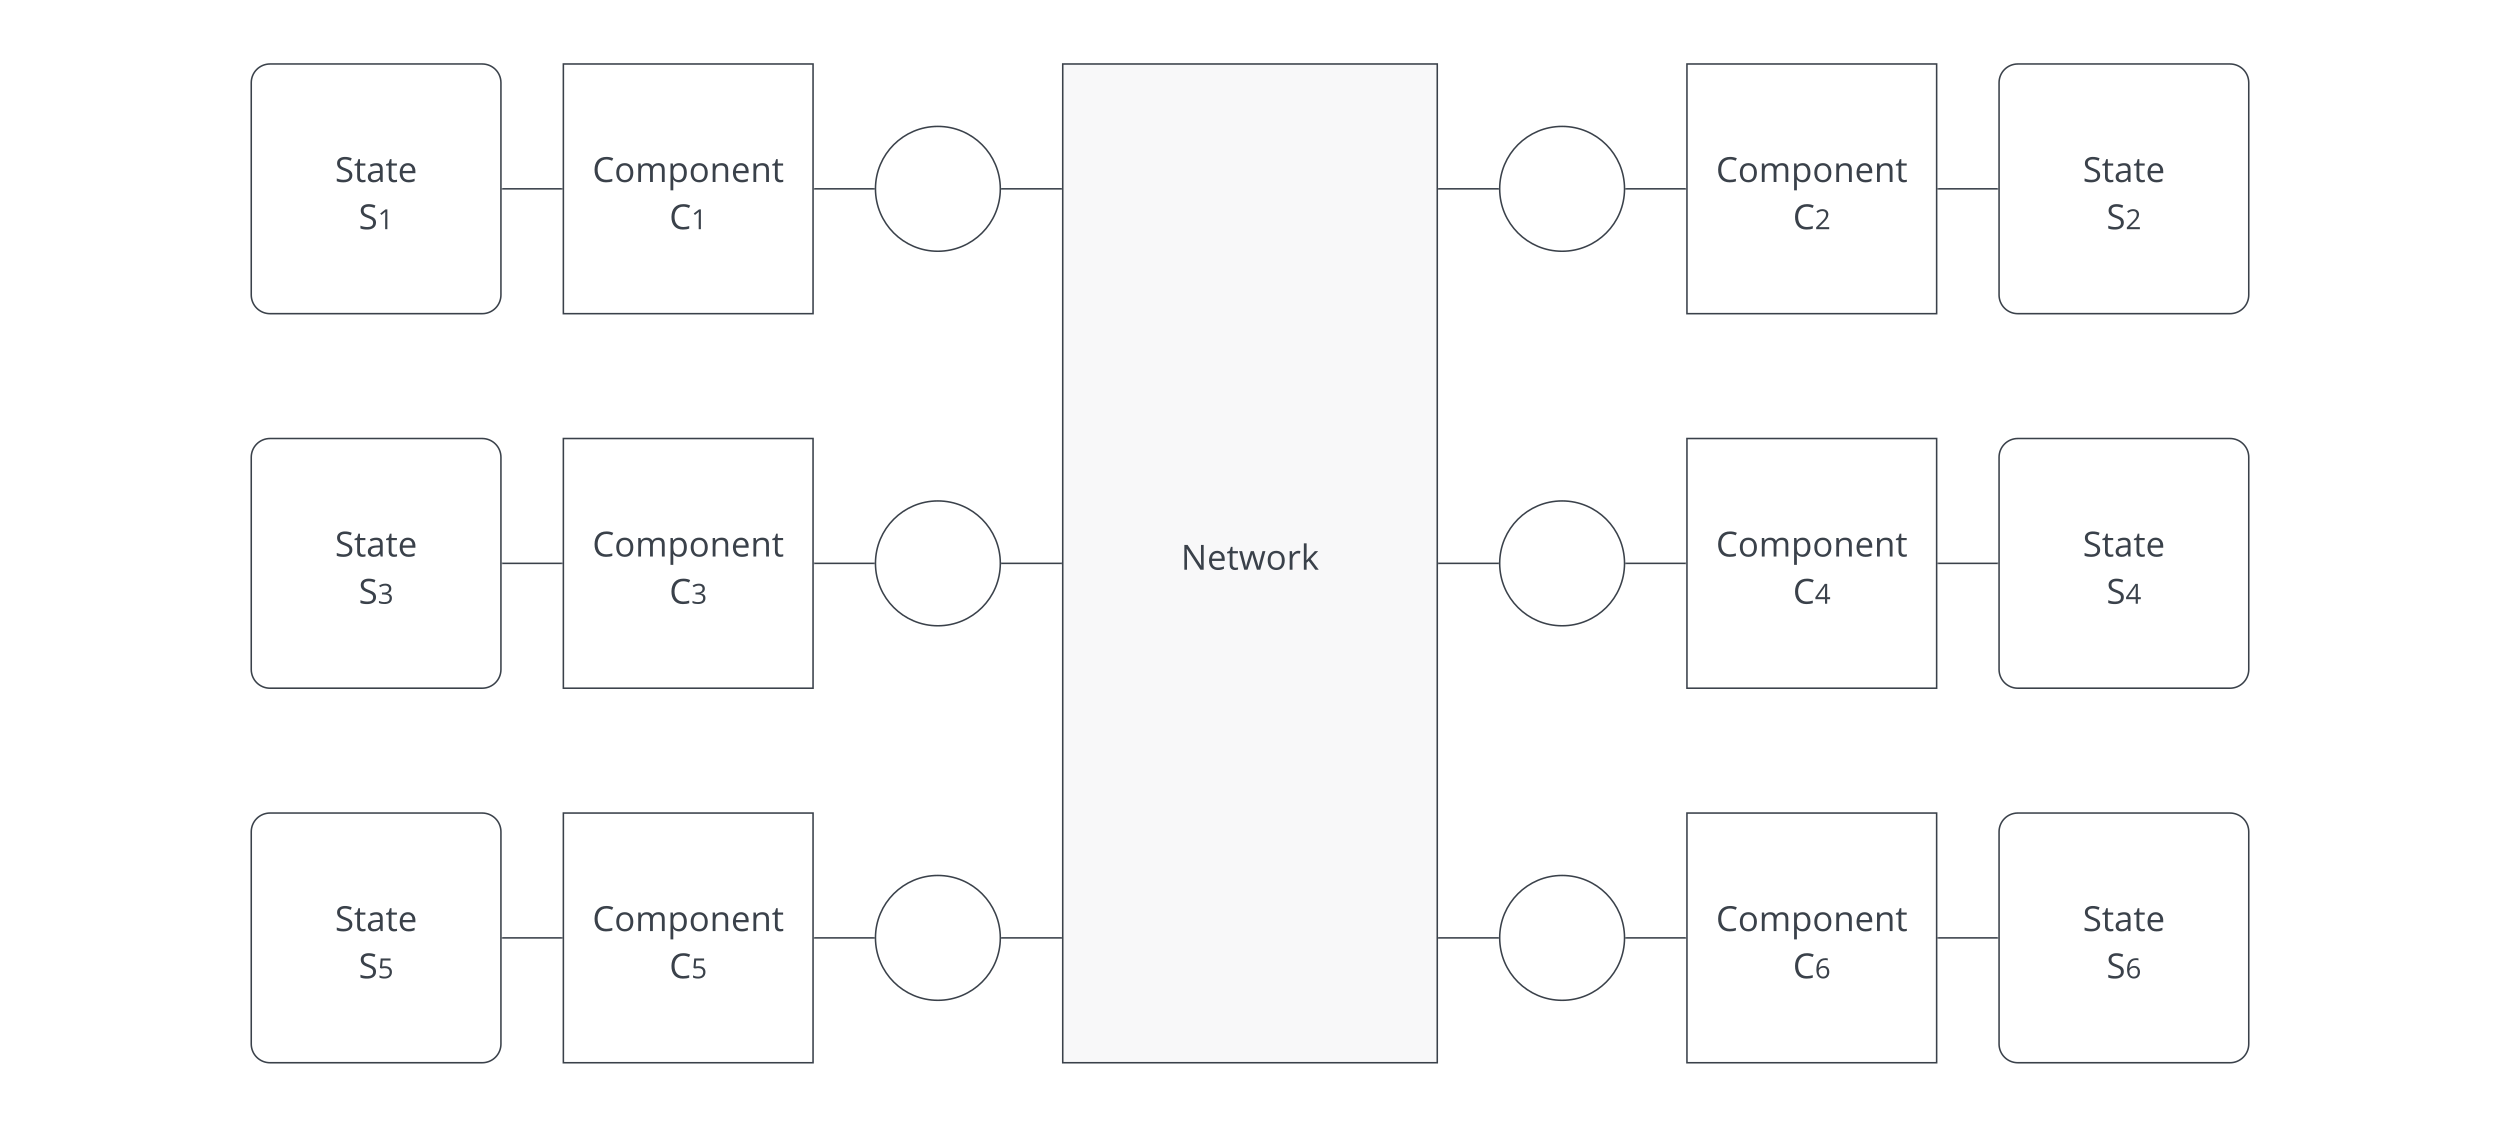
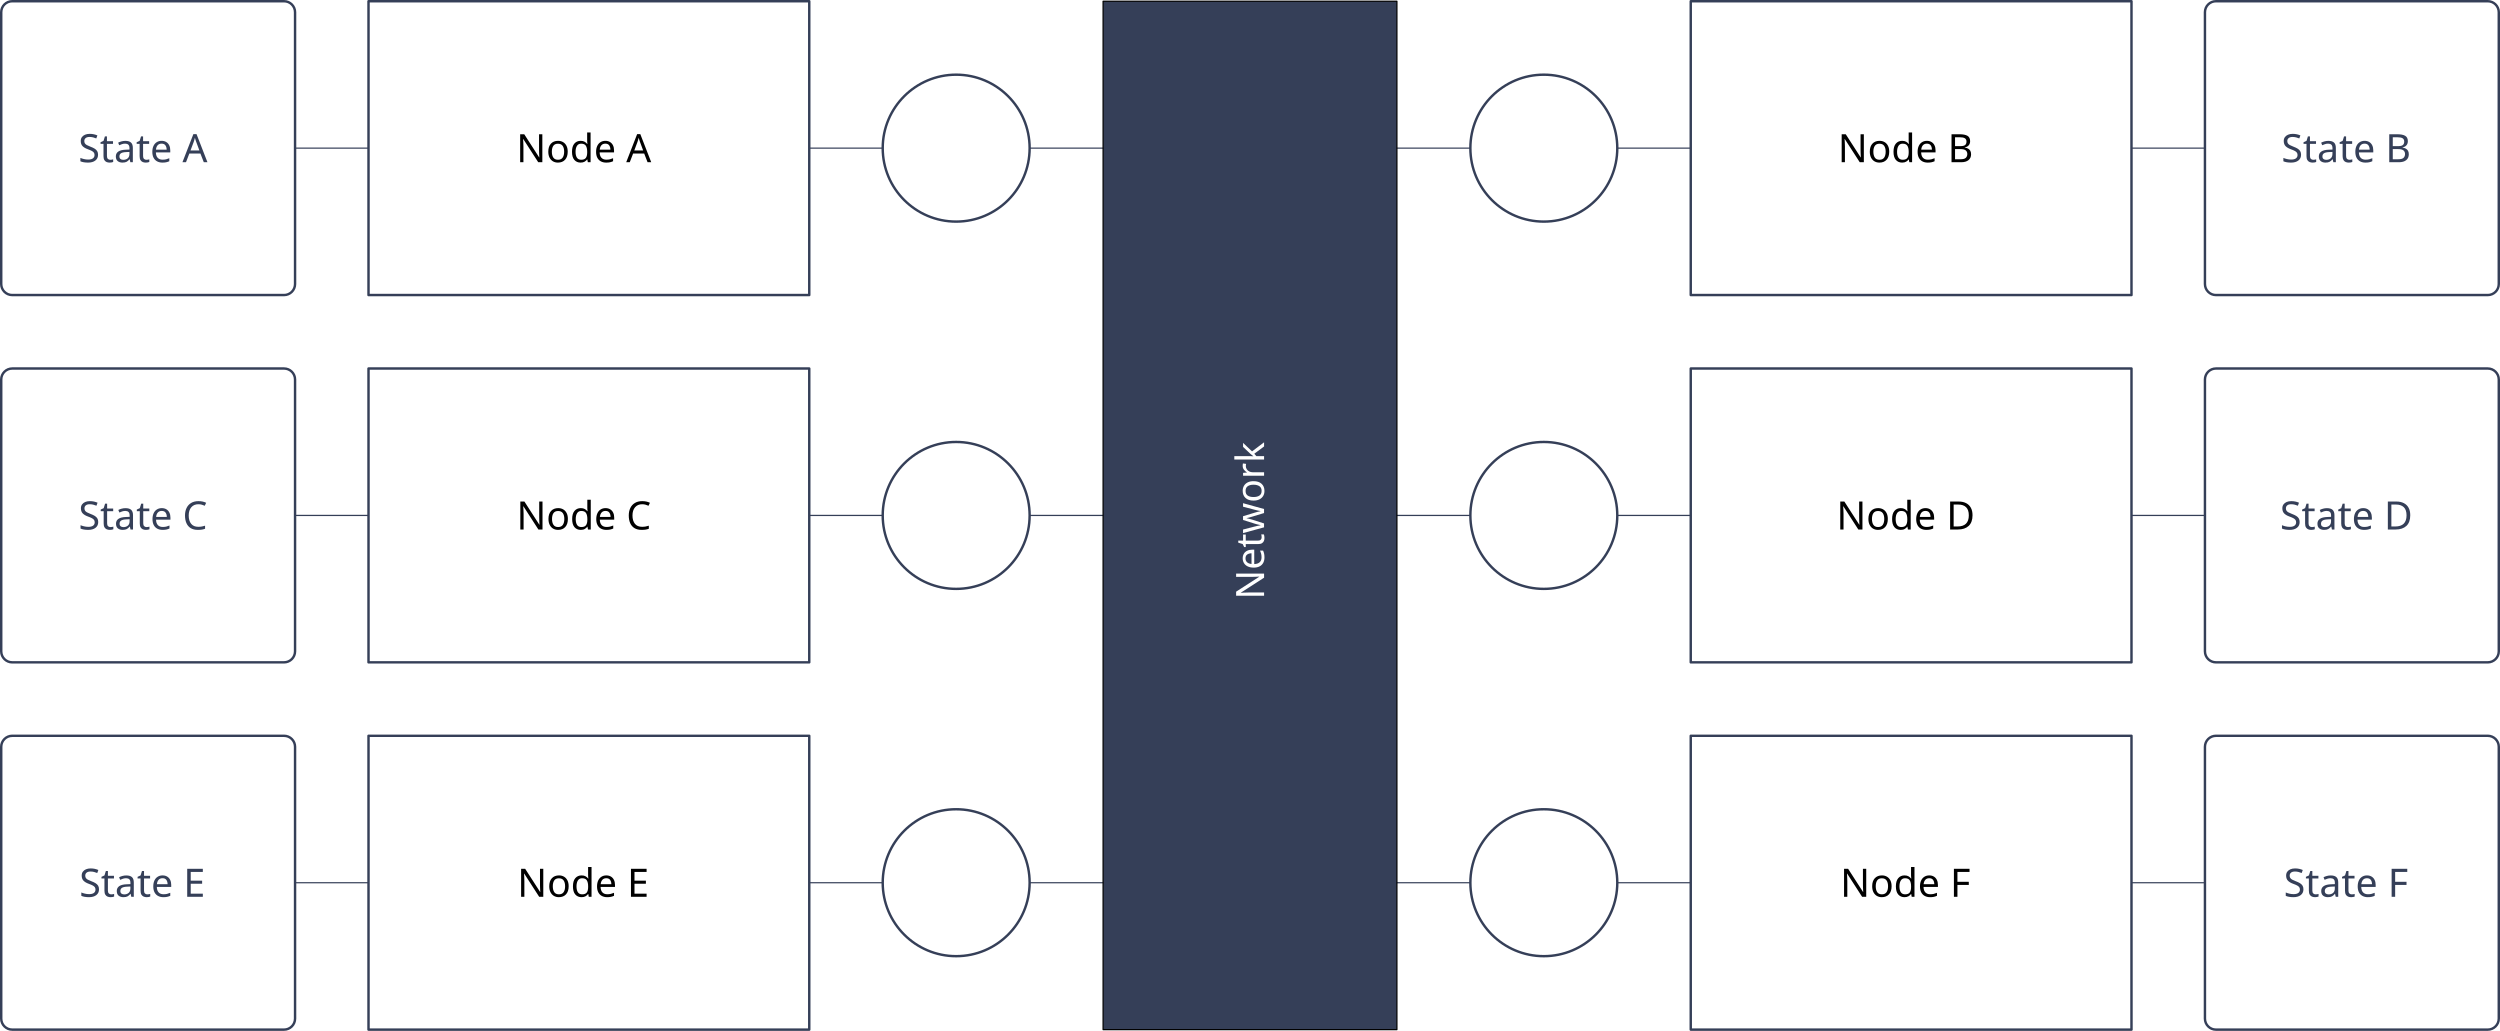
- <svg xmlns="http://www.w3.org/2000/svg" xmlns:ns1="lucid" xmlns:xlink="http://www.w3.org/1999/xlink" width="1602" height="722">
-   <g transform="translate(161 -279)" ns1:page-tab-id="0_0">
-     <path d="M-500 0h2000v1500H-500z" fill="#fff" />
-     <path d="M-160 286a6 6 0 0 1 6-6h1588a6 6 0 0 1 6 6v708a6 6 0 0 1-6 6H-154a6 6 0 0 1-6-6z" stroke="#000" stroke-opacity="0" stroke-width="2" fill="#fff" />
-     <path d="M0 332a12 12 0 0 1 12-12h136a12 12 0 0 1 12 12v136a12 12 0 0 1-12 12H12a12 12 0 0 1-12-12z" stroke="#3a414a" fill="#fff" />
-     <use xlink:href="#a" transform="matrix(1,0,0,1,5,325) translate(48.64366 70.62717)" />
-     <use xlink:href="#b" transform="matrix(1,0,0,1,5,325) translate(63.81944 100.8898)" />
-     <path d="M200 320h160v160H200z" stroke="#3a414a" fill="#fff" />
-     <use xlink:href="#c" transform="matrix(1,0,0,1,205,325) translate(13.62847 70.62717)" />
-     <use xlink:href="#d" transform="matrix(1,0,0,1,205,325) translate(62.90799 100.8898)" />
-     <path d="M480 400c0 22.1-17.9 40-40 40s-40-17.9-40-40 17.9-40 40-40 40 17.9 40 40zM0 572a12 12 0 0 1 12-12h136a12 12 0 0 1 12 12v136a12 12 0 0 1-12 12H12a12 12 0 0 1-12-12z" stroke="#3a414a" fill="#fff" />
-     <use xlink:href="#a" transform="matrix(1,0,0,1,5,565) translate(48.64366 70.62717)" />
-     <use xlink:href="#e" transform="matrix(1,0,0,1,5,565) translate(63.81944 100.8898)" />
-     <path d="M200 560h160v160H200z" stroke="#3a414a" fill="#fff" />
-     <use xlink:href="#c" transform="matrix(1,0,0,1,205,565) translate(13.62847 70.62717)" />
-     <use xlink:href="#f" transform="matrix(1,0,0,1,205,565) translate(62.90799 100.8898)" />
-     <path d="M480 640c0 22.1-17.9 40-40 40s-40-17.9-40-40 17.9-40 40-40 40 17.9 40 40zM0 812a12 12 0 0 1 12-12h136a12 12 0 0 1 12 12v136a12 12 0 0 1-12 12H12a12 12 0 0 1-12-12z" stroke="#3a414a" fill="#fff" />
-     <use xlink:href="#a" transform="matrix(1,0,0,1,5,805) translate(48.64366 70.62717)" />
-     <use xlink:href="#g" transform="matrix(1,0,0,1,5,805) translate(63.81944 100.8898)" />
-     <path d="M200 800h160v160H200z" stroke="#3a414a" fill="#fff" />
-     <use xlink:href="#c" transform="matrix(1,0,0,1,205,805) translate(13.62847 70.62717)" />
-     <use xlink:href="#h" transform="matrix(1,0,0,1,205,805) translate(62.90799 100.8898)" />
-     <path d="M480 880c0 22.1-17.9 40-40 40s-40-17.9-40-40 17.9-40 40-40 40 17.9 40 40zM1120 332a12 12 0 0 1 12-12h136a12 12 0 0 1 12 12v136a12 12 0 0 1-12 12h-136a12 12 0 0 1-12-12z" stroke="#3a414a" fill="#fff" />
-     <use xlink:href="#a" transform="matrix(1,0,0,1,1125,325) translate(48.64366 70.62717)" />
-     <use xlink:href="#i" transform="matrix(1,0,0,1,1125,325) translate(63.81944 100.8898)" />
-     <path d="M920 320h160v160H920z" stroke="#3a414a" fill="#fff" />
-     <use xlink:href="#c" transform="matrix(1,0,0,1,925,325) translate(13.62847 70.62717)" />
-     <use xlink:href="#j" transform="matrix(1,0,0,1,925,325) translate(62.90799 100.8898)" />
-     <path d="M880 400c0 22.1-17.9 40-40 40s-40-17.9-40-40 17.9-40 40-40 40 17.9 40 40z" stroke="#3a414a" fill="#fff" />
-     <path d="M520 320h240v640H520z" stroke="#3a414a" fill="#f2f3f5" fill-opacity=".5" />
-     <use xlink:href="#k" transform="matrix(1,0,0,1,525,325) translate(70.74544 319.0647)" />
-     <path d="M1120 572a12 12 0 0 1 12-12h136a12 12 0 0 1 12 12v136a12 12 0 0 1-12 12h-136a12 12 0 0 1-12-12z" stroke="#3a414a" fill="#fff" />
-     <use xlink:href="#a" transform="matrix(1,0,0,1,1125,565) translate(48.64366 70.62717)" />
-     <use xlink:href="#l" transform="matrix(1,0,0,1,1125,565) translate(63.81944 100.8898)" />
-     <path d="M920 560h160v160H920z" stroke="#3a414a" fill="#fff" />
-     <use xlink:href="#c" transform="matrix(1,0,0,1,925,565) translate(13.62847 70.62717)" />
-     <use xlink:href="#m" transform="matrix(1,0,0,1,925,565) translate(62.90799 100.8898)" />
-     <path d="M880 640c0 22.1-17.9 40-40 40s-40-17.9-40-40 17.9-40 40-40 40 17.9 40 40zM1120 812a12 12 0 0 1 12-12h136a12 12 0 0 1 12 12v136a12 12 0 0 1-12 12h-136a12 12 0 0 1-12-12z" stroke="#3a414a" fill="#fff" />
-     <use xlink:href="#a" transform="matrix(1,0,0,1,1125,805) translate(48.64366 70.62717)" />
-     <use xlink:href="#n" transform="matrix(1,0,0,1,1125,805) translate(63.81944 100.8898)" />
-     <path d="M920 800h160v160H920z" stroke="#3a414a" fill="#fff" />
-     <use xlink:href="#c" transform="matrix(1,0,0,1,925,805) translate(13.62847 70.62717)" />
-     <use xlink:href="#o" transform="matrix(1,0,0,1,925,805) translate(62.90799 100.8898)" />
-     <path d="M880 880c0 22.1-17.9 40-40 40s-40-17.9-40-40 17.9-40 40-40 40 17.9 40 40z" stroke="#3a414a" fill="#fff" />
-     <path d="M161 400h38" stroke="#3a414a" fill="none" />
-     <path d="M161 400.48h-.5v-.96h.5zM199.5 400.48h-.5v-.96h.5z" stroke="#3a414a" stroke-width=".05" fill="#3a414a" />
-     <path d="M361 400h38" stroke="#3a414a" fill="none" />
-     <path d="M361 400.48h-.5v-.96h.5zM399.5 400l.02.48H399v-.96h.53z" stroke="#3a414a" stroke-width=".05" fill="#3a414a" />
-     <path d="M481 400h38" stroke="#3a414a" fill="none" />
-     <path d="M481 400.48h-.53l.03-.47-.02-.48h.53zM519.5 400.48h-.5v-.96h.5z" stroke="#3a414a" stroke-width=".05" fill="#3a414a" />
-     <path d="M799 400h-38" stroke="#3a414a" fill="none" />
-     <path d="M799.5 400l.02.48H799v-.96h.53zM761 400.48h-.5v-.96h.5z" stroke="#3a414a" stroke-width=".05" fill="#3a414a" />
-     <path d="M919 400h-38" stroke="#3a414a" fill="none" />
-     <path d="M919.5 400.48h-.5v-.96h.5zM881 400.48h-.53l.03-.47-.02-.48h.53z" stroke="#3a414a" stroke-width=".05" fill="#3a414a" />
-     <path d="M1119 400h-38" stroke="#3a414a" fill="none" />
-     <path d="M1119.5 400.48h-.5v-.96h.5zM1081 400.48h-.5v-.96h.5z" stroke="#3a414a" stroke-width=".05" fill="#3a414a" />
-     <path d="M161 640h38" stroke="#3a414a" fill="none" />
-     <path d="M161 640.48h-.5v-.96h.5zM199.5 640.48h-.5v-.96h.5z" stroke="#3a414a" stroke-width=".05" fill="#3a414a" />
-     <path d="M361 640h38" stroke="#3a414a" fill="none" />
-     <path d="M361 640.48h-.5v-.96h.5zM399.5 640l.02.48H399v-.96h.53z" stroke="#3a414a" stroke-width=".05" fill="#3a414a" />
-     <path d="M481 640h38" stroke="#3a414a" fill="none" />
-     <path d="M481 640.48h-.53l.03-.47-.02-.48h.53zM519.5 640.48h-.5v-.96h.5z" stroke="#3a414a" stroke-width=".05" fill="#3a414a" />
-     <path d="M799 640h-38" stroke="#3a414a" fill="none" />
-     <path d="M799.5 640l.02.48H799v-.96h.53zM761 640.48h-.5v-.96h.5z" stroke="#3a414a" stroke-width=".05" fill="#3a414a" />
-     <path d="M919 640h-38" stroke="#3a414a" fill="none" />
-     <path d="M919.5 640.48h-.5v-.96h.5zM881 640.48h-.53l.03-.47-.02-.48h.53z" stroke="#3a414a" stroke-width=".05" fill="#3a414a" />
-     <path d="M1119 640h-38" stroke="#3a414a" fill="none" />
-     <path d="M1119.5 640.48h-.5v-.96h.5zM1081 640.48h-.5v-.96h.5z" stroke="#3a414a" stroke-width=".05" fill="#3a414a" />
-     <path d="M161 880h38" stroke="#3a414a" fill="none" />
-     <path d="M161 880.48h-.5v-.96h.5zM199.5 880.48h-.5v-.96h.5z" stroke="#3a414a" stroke-width=".05" fill="#3a414a" />
-     <path d="M361 880h38" stroke="#3a414a" fill="none" />
-     <path d="M361 880.48h-.5v-.96h.5zM399.5 880l.02.48H399v-.96h.53z" stroke="#3a414a" stroke-width=".05" fill="#3a414a" />
-     <path d="M481 880h38" stroke="#3a414a" fill="none" />
-     <path d="M481 880.48h-.53l.03-.47-.02-.48h.53zM519.5 880.48h-.5v-.96h.5z" stroke="#3a414a" stroke-width=".05" fill="#3a414a" />
-     <path d="M799 880h-38" stroke="#3a414a" fill="none" />
-     <path d="M799.5 880l.02.48H799v-.96h.53zM761 880.48h-.5v-.96h.5z" stroke="#3a414a" stroke-width=".05" fill="#3a414a" />
-     <path d="M919 880h-38" stroke="#3a414a" fill="none" />
-     <path d="M919.5 880.48h-.5v-.96h.5zM881 880.48h-.53l.03-.47-.02-.48h.53z" stroke="#3a414a" stroke-width=".05" fill="#3a414a" />
-     <path d="M1119 880h-38" stroke="#3a414a" fill="none" />
-     <path d="M1119.5 880.48h-.5v-.96h.5zM1081 880.48h-.5v-.96h.5z" stroke="#3a414a" stroke-width=".05" fill="#3a414a" />
-     <defs>
-       <path fill="#3a414a" d="M584-1331c-162 0-287 69-287 219 0 118 43 164 123 214 44 28 112 56 203 89 153 55 259 113 317 176s86 144 86 244c-1 276-228 409-520 409-173 0-307-22-400-67v-164c109 46 257 81 406 82 199 1 342-68 342-244 0-120-47-164-132-214-47-28-121-58-218-93-136-49-234-106-292-173s-87-154-87-261c-1-239 209-369 463-369 145 0 279 27 401 80l-53 148c-121-51-238-76-352-76" id="p" />
-       <path fill="#3a414a" d="M354-322c-2 123 60 204 176 205 51 1 114-10 150-20v127C647 7 557 20 506 20 294 20 188-92 188-315v-652H31v-80l157-69 70-234h96v254h318v129H354v645" id="q" />
-       <path fill="#3a414a" d="M588-1114c260 0 384 106 385 366V0H850l-33-156h-8C708-34 639 17 442 20 231 23 94-94 94-303c0-221 177-337 531-348l186-6c11-203-40-320-233-320-91 0-195 28-310 84l-51-127c97-53 229-94 371-94zM268-301c-1 123 81 184 207 184 203 0 334-120 332-323v-99c-257 14-539-7-539 238" id="r" />
-       <path fill="#3a414a" d="M995-51C878-2 799 19 639 20c-329 2-524-221-524-559 0-326 172-577 481-577 278 0 451 210 446 493v105H287c4 242 121 392 358 393 118 0 235-25 350-74v148zM864-653c2-195-85-324-270-324-190 0-288 139-303 324h573" id="s" />
-       <g id="a">
-         <use transform="matrix(0.01085069,0,0,0.01085069,0,0)" xlink:href="#p" />
-         <use transform="matrix(0.01085069,0,0,0.01085069,12.19618,0)" xlink:href="#q" />
-         <use transform="matrix(0.01085069,0,0,0.01085069,20.04123,0)" xlink:href="#r" />
-         <use transform="matrix(0.01085069,0,0,0.01085069,32.40017,0)" xlink:href="#q" />
-         <use transform="matrix(0.01085069,0,0,0.01085069,40.24523,0)" xlink:href="#s" />
+ <svg xmlns="http://www.w3.org/2000/svg" version="1.1" viewBox="119 2589.026 2042 842" width="2042" height="842">
+   <defs />
+   <g id="Canvas_2" stroke="none" stroke-opacity="1" fill="none" fill-opacity="1" stroke-dasharray="none">
+     <rect fill="white" x="119" y="2589.026" width="2042" height="842" />
+     <g id="Canvas_2_Layer_1">
+       <g id="Line_177">
+         <line x1="361" y1="2710.026" x2="1919" y2="2710.026" stroke="#353f58" stroke-linecap="round" stroke-linejoin="round" stroke-width="1" />
      </g>
-       <path fill="#3a414a" d="M715 0H553c4-427-9-874 8-1288-79 77-94 81-285 239l-88-114 387-299h140V0" id="t" />
-       <g id="b">
-         <use transform="matrix(0.01085069,0,0,0.01085069,0,0)" xlink:href="#p" />
-         <use transform="matrix(0.008680556,0,0,0.008680556,12.19618,0)" xlink:href="#t" />
+       <g id="Line_176">
+         <line x1="361" y1="3010.026" x2="1919" y2="3010.026" stroke="#353f58" stroke-linecap="round" stroke-linejoin="round" stroke-width="1" />
      </g>
-       <path fill="#3a414a" d="M125-733c6-459 248-750 704-750 153 0 287 28 402 84l-72 146c-111-52-221-78-332-78-334-1-520 251-520 600 0 361 171 600 518 600 102 0 218-18 349-55v149C1073 1 948 20 799 20c-445 1-680-294-674-753" id="u" />
-       <path fill="#3a414a" d="M621-1116c316 0 501 239 501 567 0 339-180 575-508 569S119-212 115-549c-4-339 178-567 506-567zm-5 141c-239 0-329 168-329 426 0 255 93 430 331 430s332-174 332-430-95-426-334-426" id="v" />
-       <path fill="#3a414a" d="M1368-1116c259 2 372 131 371 401V0h-166v-713c0-168-66-262-230-262-221 0-303 131-303 363V0H874v-713c-1-169-66-262-231-262-235 0-301 142-301 400V0H176v-1096h135l27 150h8c56-99 174-170 324-170 171 0 283 62 336 186h8c60-108 189-187 354-186" id="w" />
-       <path fill="#3a414a" d="M1141-549c0 329-147 569-455 569-159 0-273-61-344-161h-12c23 199 7 418 12 633H176v-1588h135l23 150h8c77-108 175-170 344-170 311 0 455 237 455 567zm-172-2c0-242-88-424-307-424-256 0-323 154-320 426 3 280 68 430 324 430 213 0 303-196 303-432" id="x" />
-       <path fill="#3a414a" d="M694-1116c270 0 399 125 398 401V0H926v-709c-1-177-76-266-252-266-250 0-332 133-332 400V0H176v-1096h135l27 150h8c62-101 190-170 348-170" id="y" />
-       <g id="c">
-         <use transform="matrix(0.01085069,0,0,0.01085069,0,0)" xlink:href="#u" />
-         <use transform="matrix(0.01085069,0,0,0.01085069,14.0191,0)" xlink:href="#v" />
-         <use transform="matrix(0.01085069,0,0,0.01085069,27.44141,0)" xlink:href="#w" />
-         <use transform="matrix(0.01085069,0,0,0.01085069,48.11198,0)" xlink:href="#x" />
-         <use transform="matrix(0.01085069,0,0,0.01085069,61.7296,0)" xlink:href="#v" />
-         <use transform="matrix(0.01085069,0,0,0.01085069,75.15191,0)" xlink:href="#y" />
-         <use transform="matrix(0.01085069,0,0,0.01085069,88.79123,0)" xlink:href="#s" />
-         <use transform="matrix(0.01085069,0,0,0.01085069,101.2587,0)" xlink:href="#y" />
-         <use transform="matrix(0.01085069,0,0,0.01085069,114.898,0)" xlink:href="#q" />
+       <g id="Line_175">
+         <line x1="361" y1="3310.026" x2="1919" y2="3310.026" stroke="#353f58" stroke-linecap="round" stroke-linejoin="round" stroke-width="1" />
      </g>
-       <g id="d">
-         <use transform="matrix(0.01085069,0,0,0.01085069,0,0)" xlink:href="#u" />
-         <use transform="matrix(0.008680556,0,0,0.008680556,14.0191,0)" xlink:href="#t" />
+       <g id="Graphic_174">
+         <path d="M 129 2590.026 L 351 2590.026 C 355.971 2590.026 360 2594.055 360 2599.026 L 360 2821.026 C 360 2825.997 355.971 2830.026 351 2830.026 L 129 2830.026 C 124.029 2830.026 120 2825.997 120 2821.026 L 120 2599.026 C 120 2594.055 124.029 2590.026 129 2590.026 Z" fill="white" />
+         <path d="M 129 2590.026 L 351 2590.026 C 355.971 2590.026 360 2594.055 360 2599.026 L 360 2821.026 C 360 2825.997 355.971 2830.026 351 2830.026 L 129 2830.026 C 124.029 2830.026 120 2825.997 120 2821.026 L 120 2599.026 C 120 2594.055 124.029 2590.026 129 2590.026 Z" stroke="#353f58" stroke-linecap="round" stroke-linejoin="round" stroke-width="2" />
+         <text transform="translate(125 2690.526)" fill="#353f58">
+           <tspan font-family="Montserrat" font-size="32" fill="#353f58" x="58.029" y="31" xml:space="preserve">State A</tspan>
+         </text>
      </g>
-       <path fill="#3a414a" d="M557-1483c261-2 449 121 449 365 0 202-125 312-301 348v8c212 25 346 130 346 348 0 303-232 437-557 434C328 19 210-2 94-59v-158c108 55 257 96 406 96 253 0 379-99 379-297 0-177-139-266-418-266H317v-143h146c207 3 370-92 371-285 1-150-117-233-273-229-171 4-249 44-375 122l-84-112c109-87 268-150 455-152" id="z" />
-       <g id="e">
-         <use transform="matrix(0.01085069,0,0,0.01085069,0,0)" xlink:href="#p" />
-         <use transform="matrix(0.008680556,0,0,0.008680556,12.19618,0)" xlink:href="#z" />
+       <g id="Graphic_173">
+         <rect x="420" y="2590.026" width="360" height="240" fill="white" />
+         <rect x="420" y="2590.026" width="360" height="240" stroke="#353f58" stroke-linecap="round" stroke-linejoin="round" stroke-width="2" />
+         <text transform="translate(425 2690.526)" fill="black">
+           <tspan font-family="Montserrat" font-size="32" fill="black" x="115.761" y="31" xml:space="preserve">Node A</tspan>
+         </text>
      </g>
-       <g id="f">
-         <use transform="matrix(0.01085069,0,0,0.01085069,0,0)" xlink:href="#u" />
-         <use transform="matrix(0.008680556,0,0,0.008680556,14.0191,0)" xlink:href="#z" />
+       <g id="Graphic_172">
+         <circle cx="900" cy="2710.026" r="60" fill="white" />
+         <circle cx="900" cy="2710.026" r="60" stroke="#353f58" stroke-linecap="round" stroke-linejoin="round" stroke-width="2" />
      </g>
-       <path fill="#3a414a" d="M512-123c223 0 372-106 371-323 0-204-125-306-375-306-63 0-148 10-254 29l-86-55 55-684h727v153H365l-37 439c77-15 153-23 229-23 289 0 496 151 496 428 0 312-221 485-543 485-165 0-290-26-377-79v-160c85 57 241 96 379 96" id="A" />
-       <g id="g">
-         <use transform="matrix(0.01085069,0,0,0.01085069,0,0)" xlink:href="#p" />
-         <use transform="matrix(0.008680556,0,0,0.008680556,12.19618,0)" xlink:href="#A" />
+       <g id="Graphic_171">
+         <rect x="1020" y="2590.026" width="240" height="840" fill="#353f58" />
+         <rect x="1020" y="2590.026" width="240" height="840" stroke="black" stroke-linecap="round" stroke-linejoin="round" stroke-width="1" />
      </g>
-       <g id="h">
-         <use transform="matrix(0.01085069,0,0,0.01085069,0,0)" xlink:href="#u" />
-         <use transform="matrix(0.008680556,0,0,0.008680556,14.0191,0)" xlink:href="#A" />
+       <g id="Graphic_170">
+         <rect x="1500" y="2590.026" width="360" height="240" fill="white" />
+         <rect x="1500" y="2590.026" width="360" height="240" stroke="#353f58" stroke-linecap="round" stroke-linejoin="round" stroke-width="2" />
+         <text transform="translate(1505 2690.526)" fill="black">
+           <tspan font-family="Montserrat" font-size="32" fill="black" x="115.172" y="31" xml:space="preserve">Node B</tspan>
+         </text>
      </g>
-       <path fill="#3a414a" d="M559-1483c258 0 441 142 440 389 0 93-26 184-78 275-109 192-433 475-612 657v8h752V0H100v-143c177-182 479-462 617-641 67-87 110-168 112-303 2-158-106-258-268-254-165 4-240 52-354 139l-88-113c135-112 281-168 440-168" id="B" />
-       <g id="i">
-         <use transform="matrix(0.01085069,0,0,0.01085069,0,0)" xlink:href="#p" />
-         <use transform="matrix(0.008680556,0,0,0.008680556,12.19618,0)" xlink:href="#B" />
+       <g id="Graphic_169">
+         <circle cx="1380" cy="2710.026" r="60" fill="white" />
+         <circle cx="1380" cy="2710.026" r="60" stroke="#353f58" stroke-linecap="round" stroke-linejoin="round" stroke-width="2" />
      </g>
-       <g id="j">
-         <use transform="matrix(0.01085069,0,0,0.01085069,0,0)" xlink:href="#u" />
-         <use transform="matrix(0.008680556,0,0,0.008680556,14.0191,0)" xlink:href="#B" />
+       <g id="Graphic_168">
+         <path d="M 1929 2590.026 L 2151 2590.026 C 2155.971 2590.026 2160 2594.055 2160 2599.026 L 2160 2821.026 C 2160 2825.997 2155.971 2830.026 2151 2830.026 L 1929 2830.026 C 1924.029 2830.026 1920 2825.997 1920 2821.026 L 1920 2599.026 C 1920 2594.055 1924.029 2590.026 1929 2590.026 Z" fill="white" />
+         <path d="M 1929 2590.026 L 2151 2590.026 C 2155.971 2590.026 2160 2594.055 2160 2599.026 L 2160 2821.026 C 2160 2825.997 2155.971 2830.026 2151 2830.026 L 1929 2830.026 C 1924.029 2830.026 1920 2825.997 1920 2821.026 L 1920 2599.026 C 1920 2594.055 1924.029 2590.026 1929 2590.026 Z" stroke="#353f58" stroke-linecap="round" stroke-linejoin="round" stroke-width="2" />
+         <text transform="translate(1925 2690.526)" fill="#353f58">
+           <tspan font-family="Montserrat" font-size="32" fill="#353f58" x="57.441" y="31" xml:space="preserve">State B</tspan>
+         </text>
      </g>
-       <path fill="#3a414a" d="M1198-240c-25-390-10-810-14-1222h159V0h-194L350-1227h-8c30 405 10 805 16 1227H201v-1462h192l797 1222h8" id="C" />
-       <path fill="#3a414a" d="M1169-178c39-215 75-309 230-918h172L1268 0h-197c-99-332-184-548-272-911h-8C712-564 610-319 514 0H322L23-1096h174c71 275 124 485 161 629s59 241 64 291h8c76-328 186-611 279-920h180l196 629c37 115 63 211 76 289h8" id="D" />
-       <path fill="#3a414a" d="M340-893c80-153 237-262 467-211l-23 154c-45-10-85-15-120-15-184-3-322 182-322 377V0H176v-1096h137l19 203h8" id="E" />
-       <path fill="#3a414a" d="M340-561c134-179 332-366 485-535h197L578-629 1053 0H852L465-518 340-410V0H176v-1556h164c-4 336 9 669-8 995h8" id="F" />
-       <g id="k">
-         <use transform="matrix(0.01085069,0,0,0.01085069,0,0)" xlink:href="#C" />
-         <use transform="matrix(0.01085069,0,0,0.01085069,16.75347,0)" xlink:href="#s" />
-         <use transform="matrix(0.01085069,0,0,0.01085069,29.22092,0)" xlink:href="#q" />
-         <use transform="matrix(0.01085069,0,0,0.01085069,37.06597,0)" xlink:href="#D" />
-         <use transform="matrix(0.01085069,0,0,0.01085069,54.35113,0)" xlink:href="#v" />
-         <use transform="matrix(0.01085069,0,0,0.01085069,67.77344,0)" xlink:href="#E" />
-         <use transform="matrix(0.01085069,0,0,0.01085069,76.84462,0)" xlink:href="#F" />
+       <g id="Graphic_167">
+         <path d="M 129 2890.026 L 351 2890.026 C 355.971 2890.026 360 2894.055 360 2899.026 L 360 3121.026 C 360 3125.997 355.971 3130.026 351 3130.026 L 129 3130.026 C 124.029 3130.026 120 3125.997 120 3121.026 L 120 2899.026 C 120 2894.055 124.029 2890.026 129 2890.026 Z" fill="white" />
+         <path d="M 129 2890.026 L 351 2890.026 C 355.971 2890.026 360 2894.055 360 2899.026 L 360 3121.026 C 360 3125.997 355.971 3130.026 351 3130.026 L 129 3130.026 C 124.029 3130.026 120 3125.997 120 3121.026 L 120 2899.026 C 120 2894.055 124.029 2890.026 129 2890.026 Z" stroke="#353f58" stroke-linecap="round" stroke-linejoin="round" stroke-width="2" />
+         <text transform="translate(125 2990.526)" fill="#353f58">
+           <tspan font-family="Montserrat" font-size="32" fill="#353f58" x="58.166" y="31" xml:space="preserve">State C</tspan>
+         </text>
      </g>
-       <path fill="#3a414a" d="M1130-336H913V0H754v-336H43v-145l694-989h176v983h217v151zM754-487c2-284-7-530 10-809h-8c-32 64-61 118-90 159L209-487h545" id="G" />
-       <g id="l">
-         <use transform="matrix(0.01085069,0,0,0.01085069,0,0)" xlink:href="#p" />
-         <use transform="matrix(0.008680556,0,0,0.008680556,12.19618,0)" xlink:href="#G" />
+       <g id="Graphic_166">
+         <rect x="420" y="2890.026" width="360" height="240" fill="white" />
+         <rect x="420" y="2890.026" width="360" height="240" stroke="#353f58" stroke-linecap="round" stroke-linejoin="round" stroke-width="2" />
+         <text transform="translate(425 2990.526)" fill="black">
+           <tspan font-family="Montserrat" font-size="32" fill="black" x="115.897" y="31" xml:space="preserve">Node C</tspan>
+         </text>
      </g>
-       <g id="m">
-         <use transform="matrix(0.01085069,0,0,0.01085069,0,0)" xlink:href="#u" />
-         <use transform="matrix(0.008680556,0,0,0.008680556,14.0191,0)" xlink:href="#G" />
+       <g id="Graphic_165">
+         <circle cx="900" cy="3010.026" r="60" fill="white" />
+         <circle cx="900" cy="3010.026" r="60" stroke="#353f58" stroke-linecap="round" stroke-linejoin="round" stroke-width="2" />
      </g>
-       <path fill="#3a414a" d="M610 20c-332-4-493-282-493-645 0-287 55-503 167-645s277-213 496-213c75 0 135 6 178 19v143c-51-17-110-25-176-25-157 0-276 48-359 146S295-948 287-739h12c73-115 189-172 348-172 263 0 424 177 424 442 0 293-175 492-461 489zM287-506c0 212 112 385 321 385 200 0 299-137 299-348 0-191-98-312-291-311-128 1-231 59-284 139-30 43-45 88-45 135" id="H" />
-       <g id="n">
-         <use transform="matrix(0.01085069,0,0,0.01085069,0,0)" xlink:href="#p" />
-         <use transform="matrix(0.008680556,0,0,0.008680556,12.19618,0)" xlink:href="#H" />
+       <g id="Graphic_164">
+         <rect x="1500" y="2890.026" width="360" height="240" fill="white" />
+         <rect x="1500" y="2890.026" width="360" height="240" stroke="#353f58" stroke-linecap="round" stroke-linejoin="round" stroke-width="2" />
+         <text transform="translate(1505 2990.526)" fill="black">
+           <tspan font-family="Montserrat" font-size="32" fill="black" x="114.024" y="31" xml:space="preserve">Node D</tspan>
+         </text>
      </g>
-       <g id="o">
-         <use transform="matrix(0.01085069,0,0,0.01085069,0,0)" xlink:href="#u" />
-         <use transform="matrix(0.008680556,0,0,0.008680556,14.0191,0)" xlink:href="#H" />
+       <g id="Graphic_163">
+         <circle cx="1380" cy="3010.026" r="60" fill="white" />
+         <circle cx="1380" cy="3010.026" r="60" stroke="#353f58" stroke-linecap="round" stroke-linejoin="round" stroke-width="2" />
      </g>
-     </defs>
+       <g id="Graphic_162">
+         <path d="M 1929 2890.026 L 2151 2890.026 C 2155.971 2890.026 2160 2894.055 2160 2899.026 L 2160 3121.026 C 2160 3125.997 2155.971 3130.026 2151 3130.026 L 1929 3130.026 C 1924.029 3130.026 1920 3125.997 1920 3121.026 L 1920 2899.026 C 1920 2894.055 1924.029 2890.026 1929 2890.026 Z" fill="white" />
+         <path d="M 1929 2890.026 L 2151 2890.026 C 2155.971 2890.026 2160 2894.055 2160 2899.026 L 2160 3121.026 C 2160 3125.997 2155.971 3130.026 2151 3130.026 L 1929 3130.026 C 1924.029 3130.026 1920 3125.997 1920 3121.026 L 1920 2899.026 C 1920 2894.055 1924.029 2890.026 1929 2890.026 Z" stroke="#353f58" stroke-linecap="round" stroke-linejoin="round" stroke-width="2" />
+         <text transform="translate(1925 2990.526)" fill="#353f58">
+           <tspan font-family="Montserrat" font-size="32" fill="#353f58" x="56.293" y="31" xml:space="preserve">State D</tspan>
+         </text>
+       </g>
+       <g id="Graphic_161">
+         <path d="M 129 3190.026 L 351 3190.026 C 355.971 3190.026 360 3194.055 360 3199.026 L 360 3421.026 C 360 3425.997 355.971 3430.026 351 3430.026 L 129 3430.026 C 124.029 3430.026 120 3425.997 120 3421.026 L 120 3199.026 C 120 3194.055 124.029 3190.026 129 3190.026 Z" fill="white" />
+         <path d="M 129 3190.026 L 351 3190.026 C 355.971 3190.026 360 3194.055 360 3199.026 L 360 3421.026 C 360 3425.997 355.971 3430.026 351 3430.026 L 129 3430.026 C 124.029 3430.026 120 3425.997 120 3421.026 L 120 3199.026 C 120 3194.055 124.029 3190.026 129 3190.026 Z" stroke="#353f58" stroke-linecap="round" stroke-linejoin="round" stroke-width="2" />
+         <text transform="translate(125 3290.526)" fill="#353f58">
+           <tspan font-family="Montserrat" font-size="32" fill="#353f58" x="58.803" y="31" xml:space="preserve">State E</tspan>
+         </text>
+       </g>
+       <g id="Graphic_160">
+         <rect x="420" y="3190.026" width="360" height="240" fill="white" />
+         <rect x="420" y="3190.026" width="360" height="240" stroke="#353f58" stroke-linecap="round" stroke-linejoin="round" stroke-width="2" />
+         <text transform="translate(425 3290.526)" fill="black">
+           <tspan font-family="Montserrat" font-size="32" fill="black" x="116.534" y="31" xml:space="preserve">Node E</tspan>
+         </text>
+       </g>
+       <g id="Graphic_159">
+         <circle cx="900" cy="3310.026" r="60" fill="white" />
+         <circle cx="900" cy="3310.026" r="60" stroke="#353f58" stroke-linecap="round" stroke-linejoin="round" stroke-width="2" />
+       </g>
+       <g id="Graphic_158">
+         <rect x="1500" y="3190.026" width="360" height="240" fill="white" />
+         <rect x="1500" y="3190.026" width="360" height="240" stroke="#353f58" stroke-linecap="round" stroke-linejoin="round" stroke-width="2" />
+         <text transform="translate(1505 3290.526)" fill="black">
+           <tspan font-family="Montserrat" font-size="32" fill="black" x="117.113" y="31" xml:space="preserve">Node F</tspan>
+         </text>
+       </g>
+       <g id="Graphic_157">
+         <circle cx="1380" cy="3310.026" r="60" fill="white" />
+         <circle cx="1380" cy="3310.026" r="60" stroke="#353f58" stroke-linecap="round" stroke-linejoin="round" stroke-width="2" />
+       </g>
+       <g id="Graphic_156">
+         <path d="M 1929 3190.026 L 2151 3190.026 C 2155.971 3190.026 2160 3194.055 2160 3199.026 L 2160 3421.026 C 2160 3425.997 2155.971 3430.026 2151 3430.026 L 1929 3430.026 C 1924.029 3430.026 1920 3425.997 1920 3421.026 L 1920 3199.026 C 1920 3194.055 1924.029 3190.026 1929 3190.026 Z" fill="white" />
+         <path d="M 1929 3190.026 L 2151 3190.026 C 2155.971 3190.026 2160 3194.055 2160 3199.026 L 2160 3421.026 C 2160 3425.997 2155.971 3430.026 2151 3430.026 L 1929 3430.026 C 1924.029 3430.026 1920 3425.997 1920 3421.026 L 1920 3199.026 C 1920 3194.055 1924.029 3190.026 1929 3190.026 Z" stroke="#353f58" stroke-linecap="round" stroke-linejoin="round" stroke-width="2" />
+         <text transform="translate(1925 3290.526)" fill="#353f58">
+           <tspan font-family="Montserrat" font-size="32" fill="#353f58" x="59.381" y="31" xml:space="preserve">State F</tspan>
+         </text>
+       </g>
+       <g id="Graphic_134">
+         <text transform="translate(1120.5 3078.74) rotate(-90)" fill="white">
+           <tspan font-family="Montserrat" font-size="32" fill="white" x="73896445e-20" y="31" xml:space="preserve">Network</tspan>
+         </text>
+       </g>
+     </g>
  </g>
</svg>
